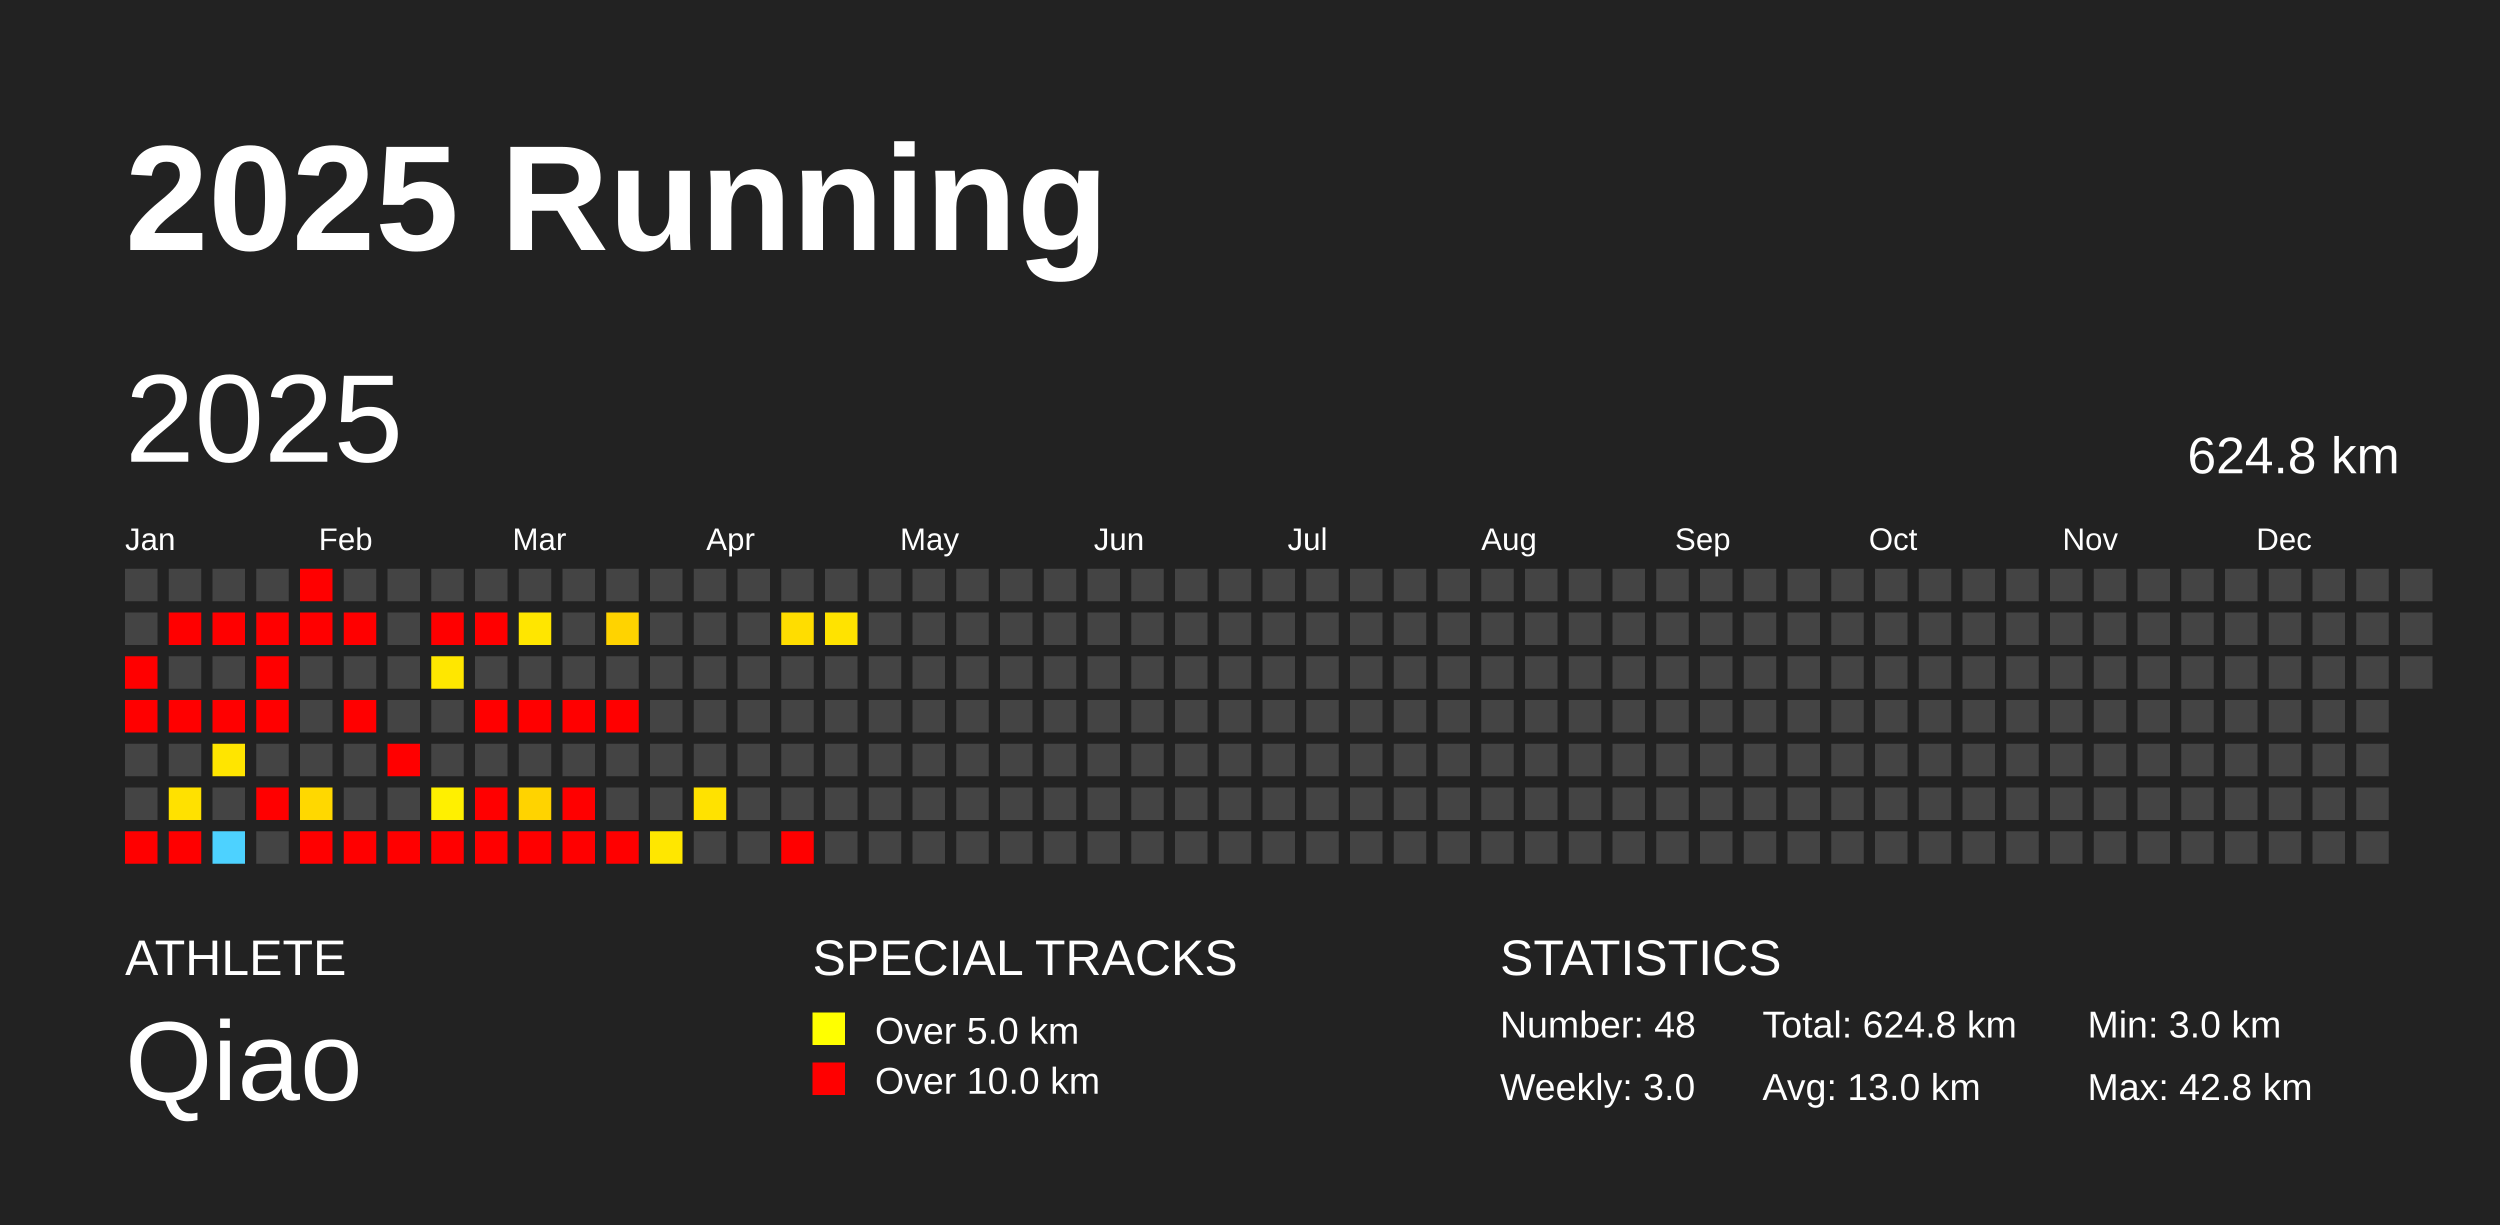
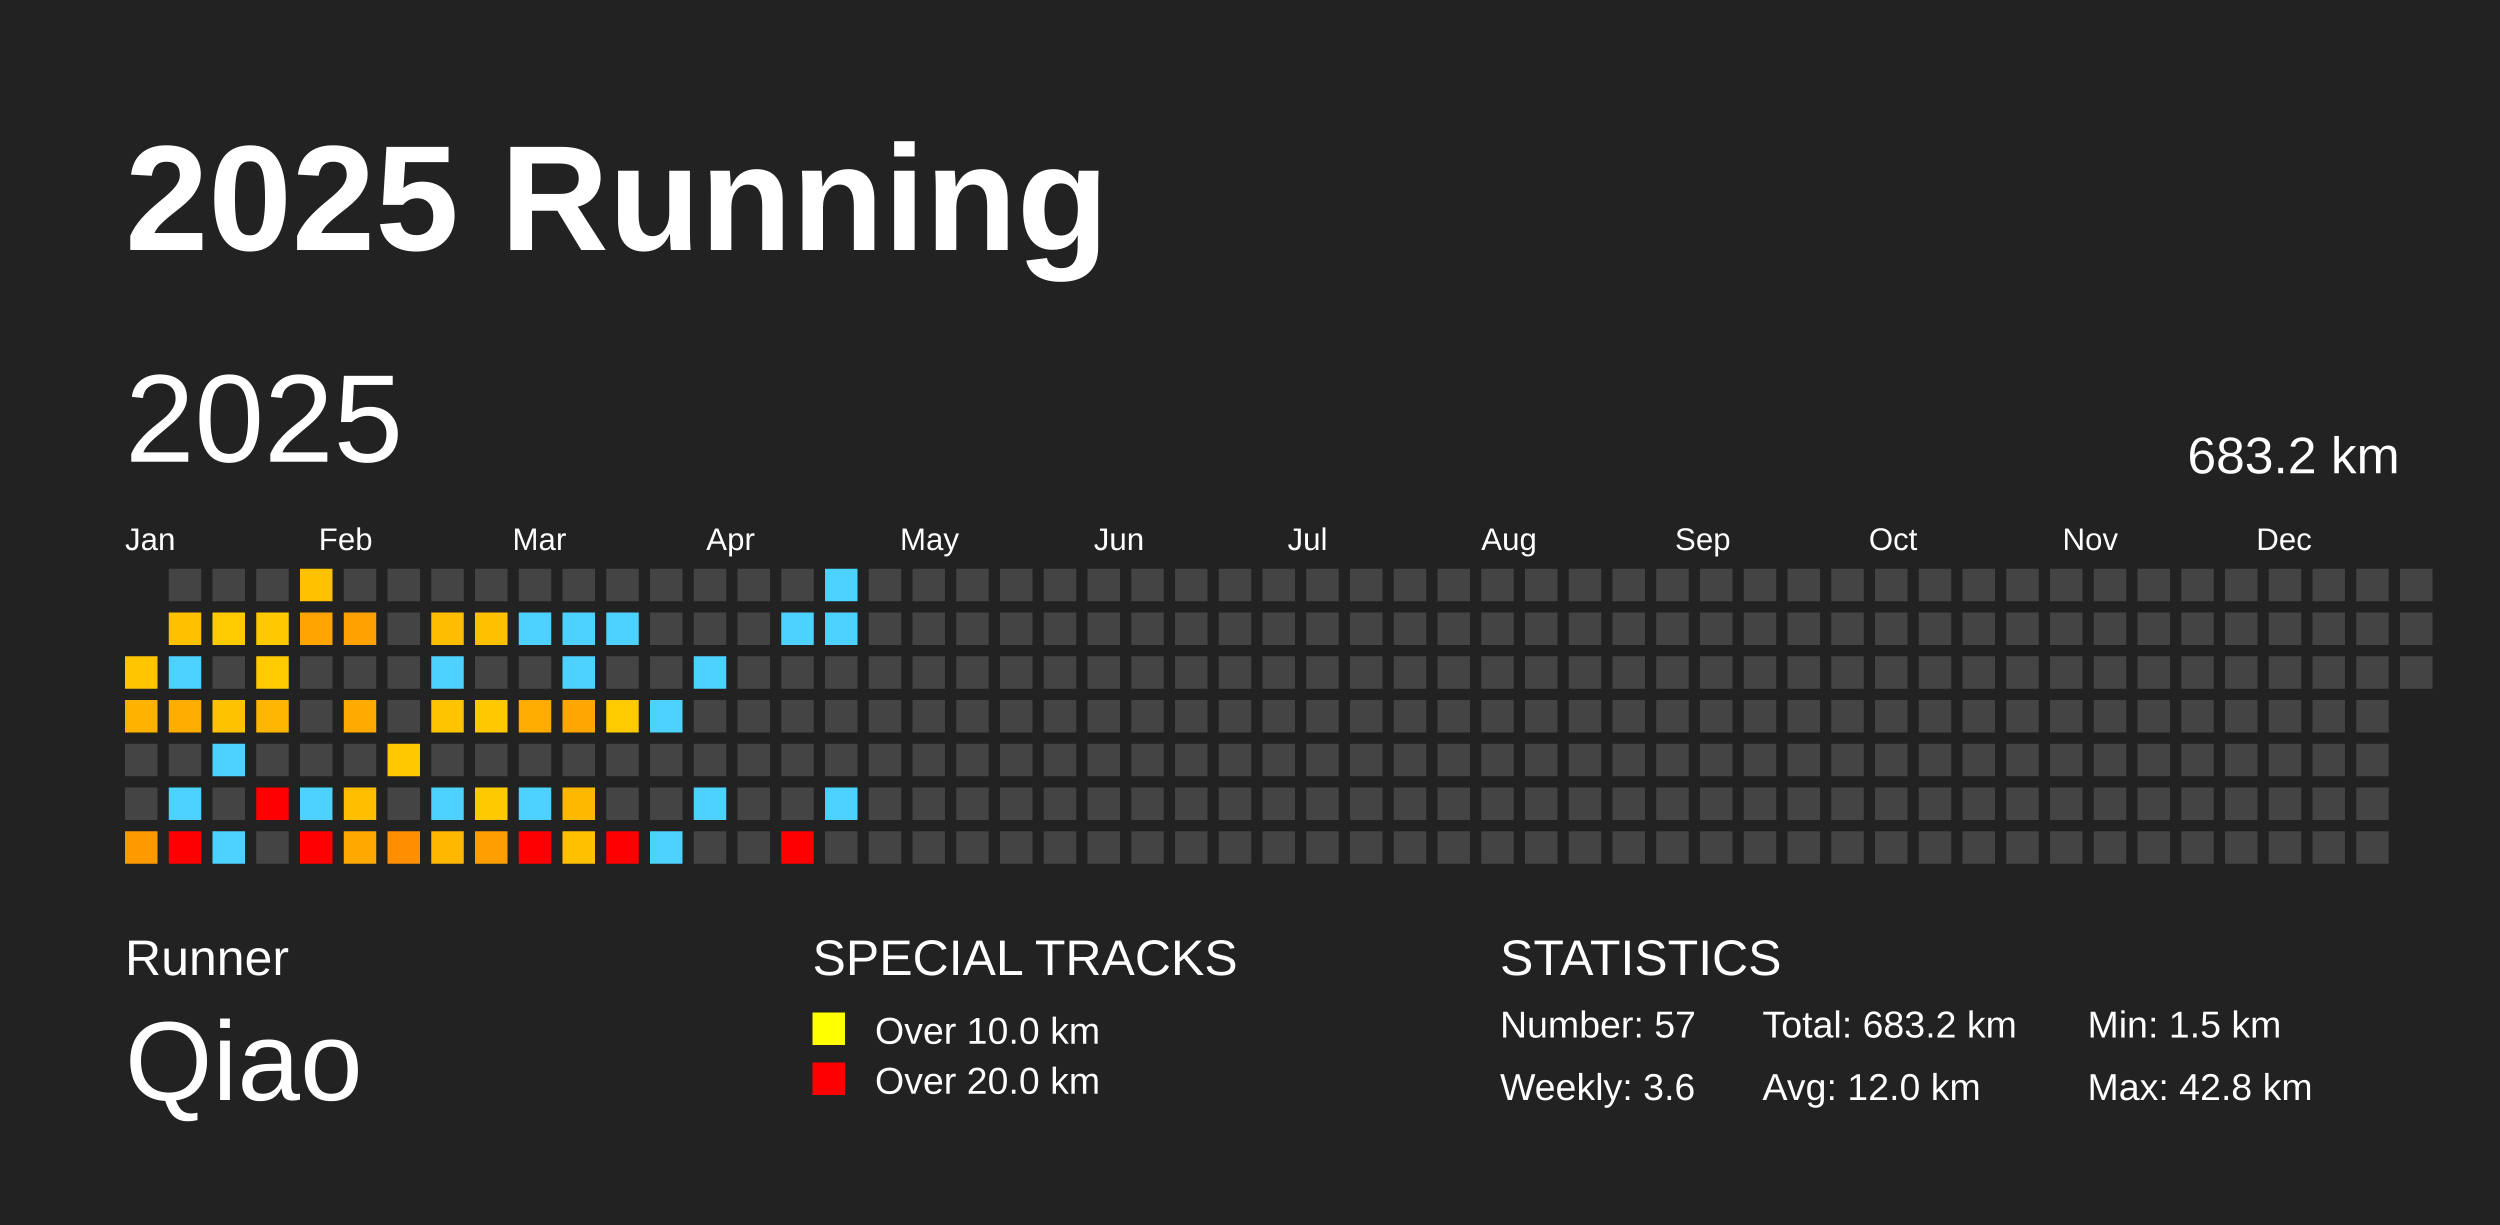
<svg xmlns="http://www.w3.org/2000/svg" baseProfile="full" height="98mm" version="1.1" viewBox="0,0,200,98" width="200mm">
  <defs />
  <rect fill="#222222" height="98" width="200" x="0" y="0" />
  <text fill="#FFFFFF" style="font-size:12px; font-family:Arial; font-weight:bold;" x="10" y="20">2025 Running</text>
-   <text fill="#FFFFFF" style="font-size:4px; font-family:Arial" x="10" y="78">ATHLETE</text>
+   <text fill="#FFFFFF" style="font-size:4px; font-family:Arial" x="10" y="78">Runner</text>
  <text fill="#FFFFFF" style="font-size:9px; font-family:Arial" x="10" y="88">Qiao</text>
  <text fill="#FFFFFF" style="font-size:4px; font-family:Arial" x="65" y="78">SPECIAL TRACKS</text>
  <rect fill="yellow" height="2.6" width="2.6" x="65" y="81" />
-   <text fill="#FFFFFF" style="font-size:3px; font-family:Arial" x="70" y="83.5">Over 5.0 km</text>
+   <text fill="#FFFFFF" style="font-size:3px; font-family:Arial" x="70" y="83.5">Over 10.0 km</text>
  <rect fill="red" height="2.6" width="2.6" x="65" y="85" />
-   <text fill="#FFFFFF" style="font-size:3px; font-family:Arial" x="70" y="87.5">Over 10.0 km</text>
+   <text fill="#FFFFFF" style="font-size:3px; font-family:Arial" x="70" y="87.5">Over 20.0 km</text>
  <text fill="#FFFFFF" style="font-size:4px; font-family:Arial" x="120" y="78">STATISTICS</text>
-   <text fill="#FFFFFF" style="font-size:3px; font-family:Arial" x="120" y="83">Number: 48</text>
-   <text fill="#FFFFFF" style="font-size:3px; font-family:Arial" x="120" y="88">Weekly: 3.0</text>
-   <text fill="#FFFFFF" style="font-size:3px; font-family:Arial" x="141" y="83">Total: 624.8 km</text>
-   <text fill="#FFFFFF" style="font-size:3px; font-family:Arial" x="141" y="88">Avg: 13.0 km</text>
-   <text fill="#FFFFFF" style="font-size:3px; font-family:Arial" x="167" y="83">Min: 3.0 km</text>
+   <text fill="#FFFFFF" style="font-size:3px; font-family:Arial" x="120" y="83">Number: 57</text>
+   <text fill="#FFFFFF" style="font-size:3px; font-family:Arial" x="120" y="88">Weekly: 3.6</text>
+   <text fill="#FFFFFF" style="font-size:3px; font-family:Arial" x="141" y="83">Total: 683.2 km</text>
+   <text fill="#FFFFFF" style="font-size:3px; font-family:Arial" x="141" y="88">Avg: 12.0 km</text>
+   <text fill="#FFFFFF" style="font-size:3px; font-family:Arial" x="167" y="83">Min: 1.5 km</text>
  <text fill="#FFFFFF" style="font-size:3px; font-family:Arial" x="167" y="88">Max: 42.8 km</text>
  <text dominant-baseline="hanging" fill="#FFFFFF" style="font-size:10.0px; font-family:Arial;" x="10" y="30">2025</text>
-   <text dominant-baseline="hanging" fill="#FFFFFF" style="font-size:4.125px; font-family:Arial;" x="175" y="35">624.8 km</text>
+   <text dominant-baseline="hanging" fill="#FFFFFF" style="font-size:4.125px; font-family:Arial;" x="175" y="35">683.2 km</text>
  <text fill="#FFFFFF" style="font-size:2.5px; font-family:Arial" x="10.0" y="44">Jan</text>
  <text fill="#FFFFFF" style="font-size:2.5px; font-family:Arial" x="25.5" y="44">Feb</text>
  <text fill="#FFFFFF" style="font-size:2.5px; font-family:Arial" x="41.0" y="44">Mar</text>
  <text fill="#FFFFFF" style="font-size:2.5px; font-family:Arial" x="56.5" y="44">Apr</text>
  <text fill="#FFFFFF" style="font-size:2.5px; font-family:Arial" x="72.0" y="44">May</text>
  <text fill="#FFFFFF" style="font-size:2.5px; font-family:Arial" x="87.5" y="44">Jun</text>
  <text fill="#FFFFFF" style="font-size:2.5px; font-family:Arial" x="103.0" y="44">Jul</text>
  <text fill="#FFFFFF" style="font-size:2.5px; font-family:Arial" x="118.5" y="44">Aug</text>
  <text fill="#FFFFFF" style="font-size:2.5px; font-family:Arial" x="134.0" y="44">Sep</text>
  <text fill="#FFFFFF" style="font-size:2.5px; font-family:Arial" x="149.5" y="44">Oct</text>
  <text fill="#FFFFFF" style="font-size:2.5px; font-family:Arial" x="165.0" y="44">Nov</text>
  <text fill="#FFFFFF" style="font-size:2.5px; font-family:Arial" x="180.5" y="44">Dec</text>
-   <rect fill="#444444" height="2.6" width="2.6" x="10.0" y="45.5" />
-   <rect fill="#444444" height="2.6" width="2.6" x="10.0" y="49.0" />
-   <rect fill="red" height="2.6" width="2.6" x="10.0" y="52.5" />
-   <rect fill="red" height="2.6" width="2.6" x="10.0" y="56.0" />
+   <rect fill="#ffc600" height="2.6" width="2.6" x="10.0" y="52.5" />
+   <rect fill="#ffb300" height="2.6" width="2.6" x="10.0" y="56.0" />
  <rect fill="#444444" height="2.6" width="2.6" x="10.0" y="59.5" />
  <rect fill="#444444" height="2.6" width="2.6" x="10.0" y="63.0" />
-   <rect fill="red" height="2.6" width="2.6" x="10.0" y="66.5" />
+   <rect fill="#ff9900" height="2.6" width="2.6" x="10.0" y="66.5" />
  <rect fill="#444444" height="2.6" width="2.6" x="13.5" y="45.5" />
-   <rect fill="red" height="2.6" width="2.6" x="13.5" y="49.0" />
-   <rect fill="#444444" height="2.6" width="2.6" x="13.5" y="52.5" />
-   <rect fill="red" height="2.6" width="2.6" x="13.5" y="56.0" />
+   <rect fill="#ffc000" height="2.6" width="2.6" x="13.5" y="49.0" />
+   <rect fill="#4dd2ff" height="2.6" width="2.6" x="13.5" y="52.5" />
+   <rect fill="#ffae00" height="2.6" width="2.6" x="13.5" y="56.0" />
  <rect fill="#444444" height="2.6" width="2.6" x="13.5" y="59.5" />
-   <rect fill="#ffe100" height="2.6" width="2.6" x="13.5" y="63.0" />
+   <rect fill="#4dd2ff" height="2.6" width="2.6" x="13.5" y="63.0" />
  <rect fill="red" height="2.6" width="2.6" x="13.5" y="66.5" />
  <rect fill="#444444" height="2.6" width="2.6" x="17.0" y="45.5" />
-   <rect fill="red" height="2.6" width="2.6" x="17.0" y="49.0" />
+   <rect fill="#ffca00" height="2.6" width="2.6" x="17.0" y="49.0" />
  <rect fill="#444444" height="2.6" width="2.6" x="17.0" y="52.5" />
-   <rect fill="red" height="2.6" width="2.6" x="17.0" y="56.0" />
-   <rect fill="#ffe500" height="2.6" width="2.6" x="17.0" y="59.5" />
+   <rect fill="#ffc200" height="2.6" width="2.6" x="17.0" y="56.0" />
+   <rect fill="#4dd2ff" height="2.6" width="2.6" x="17.0" y="59.5" />
  <rect fill="#444444" height="2.6" width="2.6" x="17.0" y="63.0" />
  <rect fill="#4dd2ff" height="2.6" width="2.6" x="17.0" y="66.5" />
  <rect fill="#444444" height="2.6" width="2.6" x="20.5" y="45.5" />
-   <rect fill="red" height="2.6" width="2.6" x="20.5" y="49.0" />
-   <rect fill="red" height="2.6" width="2.6" x="20.5" y="52.5" />
-   <rect fill="red" height="2.6" width="2.6" x="20.5" y="56.0" />
+   <rect fill="#ffc800" height="2.6" width="2.6" x="20.5" y="49.0" />
+   <rect fill="#ffca00" height="2.6" width="2.6" x="20.5" y="52.5" />
+   <rect fill="#ffb600" height="2.6" width="2.6" x="20.5" y="56.0" />
  <rect fill="#444444" height="2.6" width="2.6" x="20.5" y="59.5" />
  <rect fill="red" height="2.6" width="2.6" x="20.5" y="63.0" />
  <rect fill="#444444" height="2.6" width="2.6" x="20.5" y="66.5" />
-   <rect fill="red" height="2.6" width="2.6" x="24.0" y="45.5" />
-   <rect fill="red" height="2.6" width="2.6" x="24.0" y="49.0" />
+   <rect fill="#ffc100" height="2.6" width="2.6" x="24.0" y="45.5" />
+   <rect fill="#ffa400" height="2.6" width="2.6" x="24.0" y="49.0" />
  <rect fill="#444444" height="2.6" width="2.6" x="24.0" y="52.5" />
  <rect fill="#444444" height="2.6" width="2.6" x="24.0" y="56.0" />
  <rect fill="#444444" height="2.6" width="2.6" x="24.0" y="59.5" />
-   <rect fill="#ffd800" height="2.6" width="2.6" x="24.0" y="63.0" />
+   <rect fill="#4dd2ff" height="2.6" width="2.6" x="24.0" y="63.0" />
  <rect fill="red" height="2.6" width="2.6" x="24.0" y="66.5" />
  <rect fill="#444444" height="2.6" width="2.6" x="27.5" y="45.5" />
-   <rect fill="red" height="2.6" width="2.6" x="27.5" y="49.0" />
+   <rect fill="#ffa100" height="2.6" width="2.6" x="27.5" y="49.0" />
  <rect fill="#444444" height="2.6" width="2.6" x="27.5" y="52.5" />
-   <rect fill="red" height="2.6" width="2.6" x="27.5" y="56.0" />
+   <rect fill="#ffaa00" height="2.6" width="2.6" x="27.5" y="56.0" />
  <rect fill="#444444" height="2.6" width="2.6" x="27.5" y="59.5" />
-   <rect fill="#444444" height="2.6" width="2.6" x="27.5" y="63.0" />
-   <rect fill="red" height="2.6" width="2.6" x="27.5" y="66.5" />
+   <rect fill="#ffbe00" height="2.6" width="2.6" x="27.5" y="63.0" />
+   <rect fill="#ffa800" height="2.6" width="2.6" x="27.5" y="66.5" />
  <rect fill="#444444" height="2.6" width="2.6" x="31.0" y="45.5" />
  <rect fill="#444444" height="2.6" width="2.6" x="31.0" y="49.0" />
  <rect fill="#444444" height="2.6" width="2.6" x="31.0" y="52.5" />
  <rect fill="#444444" height="2.6" width="2.6" x="31.0" y="56.0" />
-   <rect fill="red" height="2.6" width="2.6" x="31.0" y="59.5" />
+   <rect fill="#ffc800" height="2.6" width="2.6" x="31.0" y="59.5" />
  <rect fill="#444444" height="2.6" width="2.6" x="31.0" y="63.0" />
-   <rect fill="red" height="2.6" width="2.6" x="31.0" y="66.5" />
+   <rect fill="#ff8e00" height="2.6" width="2.6" x="31.0" y="66.5" />
  <rect fill="#444444" height="2.6" width="2.6" x="34.5" y="45.5" />
-   <rect fill="red" height="2.6" width="2.6" x="34.5" y="49.0" />
-   <rect fill="#ffe700" height="2.6" width="2.6" x="34.5" y="52.5" />
-   <rect fill="#444444" height="2.6" width="2.6" x="34.5" y="56.0" />
+   <rect fill="#ffbd00" height="2.6" width="2.6" x="34.5" y="49.0" />
+   <rect fill="#4dd2ff" height="2.6" width="2.6" x="34.5" y="52.5" />
+   <rect fill="#ffc400" height="2.6" width="2.6" x="34.5" y="56.0" />
  <rect fill="#444444" height="2.6" width="2.6" x="34.5" y="59.5" />
-   <rect fill="#fff000" height="2.6" width="2.6" x="34.5" y="63.0" />
-   <rect fill="red" height="2.6" width="2.6" x="34.5" y="66.5" />
+   <rect fill="#4dd2ff" height="2.6" width="2.6" x="34.5" y="63.0" />
+   <rect fill="#ffb700" height="2.6" width="2.6" x="34.5" y="66.5" />
  <rect fill="#444444" height="2.6" width="2.6" x="38.0" y="45.5" />
-   <rect fill="red" height="2.6" width="2.6" x="38.0" y="49.0" />
+   <rect fill="#ffc000" height="2.6" width="2.6" x="38.0" y="49.0" />
  <rect fill="#444444" height="2.6" width="2.6" x="38.0" y="52.5" />
-   <rect fill="red" height="2.6" width="2.6" x="38.0" y="56.0" />
+   <rect fill="#ffc800" height="2.6" width="2.6" x="38.0" y="56.0" />
  <rect fill="#444444" height="2.6" width="2.6" x="38.0" y="59.5" />
-   <rect fill="red" height="2.6" width="2.6" x="38.0" y="63.0" />
-   <rect fill="red" height="2.6" width="2.6" x="38.0" y="66.5" />
+   <rect fill="#ffc900" height="2.6" width="2.6" x="38.0" y="63.0" />
+   <rect fill="#ff9e00" height="2.6" width="2.6" x="38.0" y="66.5" />
  <rect fill="#444444" height="2.6" width="2.6" x="41.5" y="45.5" />
-   <rect fill="#ffe600" height="2.6" width="2.6" x="41.5" y="49.0" />
+   <rect fill="#4dd2ff" height="2.6" width="2.6" x="41.5" y="49.0" />
  <rect fill="#444444" height="2.6" width="2.6" x="41.5" y="52.5" />
-   <rect fill="red" height="2.6" width="2.6" x="41.5" y="56.0" />
+   <rect fill="#ffac00" height="2.6" width="2.6" x="41.5" y="56.0" />
  <rect fill="#444444" height="2.6" width="2.6" x="41.5" y="59.5" />
-   <rect fill="#ffd300" height="2.6" width="2.6" x="41.5" y="63.0" />
+   <rect fill="#4dd2ff" height="2.6" width="2.6" x="41.5" y="63.0" />
  <rect fill="red" height="2.6" width="2.6" x="41.5" y="66.5" />
  <rect fill="#444444" height="2.6" width="2.6" x="45.0" y="45.5" />
-   <rect fill="#444444" height="2.6" width="2.6" x="45.0" y="49.0" />
-   <rect fill="#444444" height="2.6" width="2.6" x="45.0" y="52.5" />
-   <rect fill="red" height="2.6" width="2.6" x="45.0" y="56.0" />
+   <rect fill="#4dd2ff" height="2.6" width="2.6" x="45.0" y="49.0" />
+   <rect fill="#4dd2ff" height="2.6" width="2.6" x="45.0" y="52.5" />
+   <rect fill="#ffa600" height="2.6" width="2.6" x="45.0" y="56.0" />
  <rect fill="#444444" height="2.6" width="2.6" x="45.0" y="59.5" />
-   <rect fill="red" height="2.6" width="2.6" x="45.0" y="63.0" />
-   <rect fill="red" height="2.6" width="2.6" x="45.0" y="66.5" />
+   <rect fill="#ffb800" height="2.6" width="2.6" x="45.0" y="63.0" />
+   <rect fill="#ffc000" height="2.6" width="2.6" x="45.0" y="66.5" />
  <rect fill="#444444" height="2.6" width="2.6" x="48.5" y="45.5" />
-   <rect fill="#ffd300" height="2.6" width="2.6" x="48.5" y="49.0" />
+   <rect fill="#4dd2ff" height="2.6" width="2.6" x="48.5" y="49.0" />
  <rect fill="#444444" height="2.6" width="2.6" x="48.5" y="52.5" />
-   <rect fill="red" height="2.6" width="2.6" x="48.5" y="56.0" />
+   <rect fill="#ffca00" height="2.6" width="2.6" x="48.5" y="56.0" />
  <rect fill="#444444" height="2.6" width="2.6" x="48.5" y="59.5" />
  <rect fill="#444444" height="2.6" width="2.6" x="48.5" y="63.0" />
  <rect fill="red" height="2.6" width="2.6" x="48.5" y="66.5" />
  <rect fill="#444444" height="2.6" width="2.6" x="52.0" y="45.5" />
  <rect fill="#444444" height="2.6" width="2.6" x="52.0" y="49.0" />
  <rect fill="#444444" height="2.6" width="2.6" x="52.0" y="52.5" />
-   <rect fill="#444444" height="2.6" width="2.6" x="52.0" y="56.0" />
+   <rect fill="#4dd2ff" height="2.6" width="2.6" x="52.0" y="56.0" />
  <rect fill="#444444" height="2.6" width="2.6" x="52.0" y="59.5" />
  <rect fill="#444444" height="2.6" width="2.6" x="52.0" y="63.0" />
-   <rect fill="#ffe700" height="2.6" width="2.6" x="52.0" y="66.5" />
+   <rect fill="#4dd2ff" height="2.6" width="2.6" x="52.0" y="66.5" />
  <rect fill="#444444" height="2.6" width="2.6" x="55.5" y="45.5" />
  <rect fill="#444444" height="2.6" width="2.6" x="55.5" y="49.0" />
-   <rect fill="#444444" height="2.6" width="2.6" x="55.5" y="52.5" />
+   <rect fill="#4dd2ff" height="2.6" width="2.6" x="55.5" y="52.5" />
  <rect fill="#444444" height="2.6" width="2.6" x="55.5" y="56.0" />
  <rect fill="#444444" height="2.6" width="2.6" x="55.5" y="59.5" />
-   <rect fill="#ffe200" height="2.6" width="2.6" x="55.5" y="63.0" />
+   <rect fill="#4dd2ff" height="2.6" width="2.6" x="55.5" y="63.0" />
  <rect fill="#444444" height="2.6" width="2.6" x="55.5" y="66.5" />
  <rect fill="#444444" height="2.6" width="2.6" x="59.0" y="45.5" />
  <rect fill="#444444" height="2.6" width="2.6" x="59.0" y="49.0" />
  <rect fill="#444444" height="2.6" width="2.6" x="59.0" y="52.5" />
  <rect fill="#444444" height="2.6" width="2.6" x="59.0" y="56.0" />
  <rect fill="#444444" height="2.6" width="2.6" x="59.0" y="59.5" />
  <rect fill="#444444" height="2.6" width="2.6" x="59.0" y="63.0" />
  <rect fill="#444444" height="2.6" width="2.6" x="59.0" y="66.5" />
  <rect fill="#444444" height="2.6" width="2.6" x="62.5" y="45.5" />
-   <rect fill="#ffdd00" height="2.6" width="2.6" x="62.5" y="49.0" />
+   <rect fill="#4dd2ff" height="2.6" width="2.6" x="62.5" y="49.0" />
  <rect fill="#444444" height="2.6" width="2.6" x="62.5" y="52.5" />
  <rect fill="#444444" height="2.6" width="2.6" x="62.5" y="56.0" />
  <rect fill="#444444" height="2.6" width="2.6" x="62.5" y="59.5" />
  <rect fill="#444444" height="2.6" width="2.6" x="62.5" y="63.0" />
  <rect fill="red" height="2.6" width="2.6" x="62.5" y="66.5" />
-   <rect fill="#444444" height="2.6" width="2.6" x="66.0" y="45.5" />
-   <rect fill="#ffe300" height="2.6" width="2.6" x="66.0" y="49.0" />
+   <rect fill="#4dd2ff" height="2.6" width="2.6" x="66.0" y="45.5" />
+   <rect fill="#4dd2ff" height="2.6" width="2.6" x="66.0" y="49.0" />
  <rect fill="#444444" height="2.6" width="2.6" x="66.0" y="52.5" />
  <rect fill="#444444" height="2.6" width="2.6" x="66.0" y="56.0" />
  <rect fill="#444444" height="2.6" width="2.6" x="66.0" y="59.5" />
-   <rect fill="#444444" height="2.6" width="2.6" x="66.0" y="63.0" />
+   <rect fill="#4dd2ff" height="2.6" width="2.6" x="66.0" y="63.0" />
  <rect fill="#444444" height="2.6" width="2.6" x="66.0" y="66.5" />
  <rect fill="#444444" height="2.6" width="2.6" x="69.5" y="45.5" />
  <rect fill="#444444" height="2.6" width="2.6" x="69.5" y="49.0" />
  <rect fill="#444444" height="2.6" width="2.6" x="69.5" y="52.5" />
  <rect fill="#444444" height="2.6" width="2.6" x="69.5" y="56.0" />
  <rect fill="#444444" height="2.6" width="2.6" x="69.5" y="59.5" />
  <rect fill="#444444" height="2.6" width="2.6" x="69.5" y="63.0" />
  <rect fill="#444444" height="2.6" width="2.6" x="69.5" y="66.5" />
  <rect fill="#444444" height="2.6" width="2.6" x="73.0" y="45.5" />
  <rect fill="#444444" height="2.6" width="2.6" x="73.0" y="49.0" />
  <rect fill="#444444" height="2.6" width="2.6" x="73.0" y="52.5" />
  <rect fill="#444444" height="2.6" width="2.6" x="73.0" y="56.0" />
  <rect fill="#444444" height="2.6" width="2.6" x="73.0" y="59.5" />
  <rect fill="#444444" height="2.6" width="2.6" x="73.0" y="63.0" />
  <rect fill="#444444" height="2.6" width="2.6" x="73.0" y="66.5" />
  <rect fill="#444444" height="2.6" width="2.6" x="76.5" y="45.5" />
  <rect fill="#444444" height="2.6" width="2.6" x="76.5" y="49.0" />
  <rect fill="#444444" height="2.6" width="2.6" x="76.5" y="52.5" />
  <rect fill="#444444" height="2.6" width="2.6" x="76.5" y="56.0" />
  <rect fill="#444444" height="2.6" width="2.6" x="76.5" y="59.5" />
  <rect fill="#444444" height="2.6" width="2.6" x="76.5" y="63.0" />
  <rect fill="#444444" height="2.6" width="2.6" x="76.5" y="66.5" />
  <rect fill="#444444" height="2.6" width="2.6" x="80.0" y="45.5" />
  <rect fill="#444444" height="2.6" width="2.6" x="80.0" y="49.0" />
  <rect fill="#444444" height="2.6" width="2.6" x="80.0" y="52.5" />
  <rect fill="#444444" height="2.6" width="2.6" x="80.0" y="56.0" />
  <rect fill="#444444" height="2.6" width="2.6" x="80.0" y="59.5" />
  <rect fill="#444444" height="2.6" width="2.6" x="80.0" y="63.0" />
  <rect fill="#444444" height="2.6" width="2.6" x="80.0" y="66.5" />
  <rect fill="#444444" height="2.6" width="2.6" x="83.5" y="45.5" />
  <rect fill="#444444" height="2.6" width="2.6" x="83.5" y="49.0" />
  <rect fill="#444444" height="2.6" width="2.6" x="83.5" y="52.5" />
  <rect fill="#444444" height="2.6" width="2.6" x="83.5" y="56.0" />
  <rect fill="#444444" height="2.6" width="2.6" x="83.5" y="59.5" />
  <rect fill="#444444" height="2.6" width="2.6" x="83.5" y="63.0" />
  <rect fill="#444444" height="2.6" width="2.6" x="83.5" y="66.5" />
  <rect fill="#444444" height="2.6" width="2.6" x="87.0" y="45.5" />
  <rect fill="#444444" height="2.6" width="2.6" x="87.0" y="49.0" />
  <rect fill="#444444" height="2.6" width="2.6" x="87.0" y="52.5" />
  <rect fill="#444444" height="2.6" width="2.6" x="87.0" y="56.0" />
  <rect fill="#444444" height="2.6" width="2.6" x="87.0" y="59.5" />
  <rect fill="#444444" height="2.6" width="2.6" x="87.0" y="63.0" />
  <rect fill="#444444" height="2.6" width="2.6" x="87.0" y="66.5" />
  <rect fill="#444444" height="2.6" width="2.6" x="90.5" y="45.5" />
  <rect fill="#444444" height="2.6" width="2.6" x="90.5" y="49.0" />
  <rect fill="#444444" height="2.6" width="2.6" x="90.5" y="52.5" />
  <rect fill="#444444" height="2.6" width="2.6" x="90.5" y="56.0" />
  <rect fill="#444444" height="2.6" width="2.6" x="90.5" y="59.5" />
  <rect fill="#444444" height="2.6" width="2.6" x="90.5" y="63.0" />
  <rect fill="#444444" height="2.6" width="2.6" x="90.5" y="66.5" />
  <rect fill="#444444" height="2.6" width="2.6" x="94.0" y="45.5" />
  <rect fill="#444444" height="2.6" width="2.6" x="94.0" y="49.0" />
  <rect fill="#444444" height="2.6" width="2.6" x="94.0" y="52.5" />
  <rect fill="#444444" height="2.6" width="2.6" x="94.0" y="56.0" />
  <rect fill="#444444" height="2.6" width="2.6" x="94.0" y="59.5" />
  <rect fill="#444444" height="2.6" width="2.6" x="94.0" y="63.0" />
  <rect fill="#444444" height="2.6" width="2.6" x="94.0" y="66.5" />
  <rect fill="#444444" height="2.6" width="2.6" x="97.5" y="45.5" />
  <rect fill="#444444" height="2.6" width="2.6" x="97.5" y="49.0" />
  <rect fill="#444444" height="2.6" width="2.6" x="97.5" y="52.5" />
  <rect fill="#444444" height="2.6" width="2.6" x="97.5" y="56.0" />
  <rect fill="#444444" height="2.6" width="2.6" x="97.5" y="59.5" />
  <rect fill="#444444" height="2.6" width="2.6" x="97.5" y="63.0" />
  <rect fill="#444444" height="2.6" width="2.6" x="97.5" y="66.5" />
  <rect fill="#444444" height="2.6" width="2.6" x="101.0" y="45.5" />
  <rect fill="#444444" height="2.6" width="2.6" x="101.0" y="49.0" />
  <rect fill="#444444" height="2.6" width="2.6" x="101.0" y="52.5" />
  <rect fill="#444444" height="2.6" width="2.6" x="101.0" y="56.0" />
  <rect fill="#444444" height="2.6" width="2.6" x="101.0" y="59.5" />
  <rect fill="#444444" height="2.6" width="2.6" x="101.0" y="63.0" />
  <rect fill="#444444" height="2.6" width="2.6" x="101.0" y="66.5" />
  <rect fill="#444444" height="2.6" width="2.6" x="104.5" y="45.5" />
  <rect fill="#444444" height="2.6" width="2.6" x="104.5" y="49.0" />
  <rect fill="#444444" height="2.6" width="2.6" x="104.5" y="52.5" />
  <rect fill="#444444" height="2.6" width="2.6" x="104.5" y="56.0" />
  <rect fill="#444444" height="2.6" width="2.6" x="104.5" y="59.5" />
  <rect fill="#444444" height="2.6" width="2.6" x="104.5" y="63.0" />
  <rect fill="#444444" height="2.6" width="2.6" x="104.5" y="66.5" />
  <rect fill="#444444" height="2.6" width="2.6" x="108.0" y="45.5" />
  <rect fill="#444444" height="2.6" width="2.6" x="108.0" y="49.0" />
  <rect fill="#444444" height="2.6" width="2.6" x="108.0" y="52.5" />
  <rect fill="#444444" height="2.6" width="2.6" x="108.0" y="56.0" />
  <rect fill="#444444" height="2.6" width="2.6" x="108.0" y="59.5" />
  <rect fill="#444444" height="2.6" width="2.6" x="108.0" y="63.0" />
  <rect fill="#444444" height="2.6" width="2.6" x="108.0" y="66.5" />
  <rect fill="#444444" height="2.6" width="2.6" x="111.5" y="45.5" />
  <rect fill="#444444" height="2.6" width="2.6" x="111.5" y="49.0" />
  <rect fill="#444444" height="2.6" width="2.6" x="111.5" y="52.5" />
  <rect fill="#444444" height="2.6" width="2.6" x="111.5" y="56.0" />
  <rect fill="#444444" height="2.6" width="2.6" x="111.5" y="59.5" />
  <rect fill="#444444" height="2.6" width="2.6" x="111.5" y="63.0" />
  <rect fill="#444444" height="2.6" width="2.6" x="111.5" y="66.5" />
  <rect fill="#444444" height="2.6" width="2.6" x="115.0" y="45.5" />
  <rect fill="#444444" height="2.6" width="2.6" x="115.0" y="49.0" />
  <rect fill="#444444" height="2.6" width="2.6" x="115.0" y="52.5" />
  <rect fill="#444444" height="2.6" width="2.6" x="115.0" y="56.0" />
  <rect fill="#444444" height="2.6" width="2.6" x="115.0" y="59.5" />
  <rect fill="#444444" height="2.6" width="2.6" x="115.0" y="63.0" />
  <rect fill="#444444" height="2.6" width="2.6" x="115.0" y="66.5" />
  <rect fill="#444444" height="2.6" width="2.6" x="118.5" y="45.5" />
  <rect fill="#444444" height="2.6" width="2.6" x="118.5" y="49.0" />
  <rect fill="#444444" height="2.6" width="2.6" x="118.5" y="52.5" />
  <rect fill="#444444" height="2.6" width="2.6" x="118.5" y="56.0" />
  <rect fill="#444444" height="2.6" width="2.6" x="118.5" y="59.5" />
  <rect fill="#444444" height="2.6" width="2.6" x="118.5" y="63.0" />
  <rect fill="#444444" height="2.6" width="2.6" x="118.5" y="66.5" />
  <rect fill="#444444" height="2.6" width="2.6" x="122.0" y="45.5" />
  <rect fill="#444444" height="2.6" width="2.6" x="122.0" y="49.0" />
  <rect fill="#444444" height="2.6" width="2.6" x="122.0" y="52.5" />
  <rect fill="#444444" height="2.6" width="2.6" x="122.0" y="56.0" />
  <rect fill="#444444" height="2.6" width="2.6" x="122.0" y="59.5" />
  <rect fill="#444444" height="2.6" width="2.6" x="122.0" y="63.0" />
  <rect fill="#444444" height="2.6" width="2.6" x="122.0" y="66.5" />
  <rect fill="#444444" height="2.6" width="2.6" x="125.5" y="45.5" />
  <rect fill="#444444" height="2.6" width="2.6" x="125.5" y="49.0" />
  <rect fill="#444444" height="2.6" width="2.6" x="125.5" y="52.5" />
  <rect fill="#444444" height="2.6" width="2.6" x="125.5" y="56.0" />
  <rect fill="#444444" height="2.6" width="2.6" x="125.5" y="59.5" />
  <rect fill="#444444" height="2.6" width="2.6" x="125.5" y="63.0" />
  <rect fill="#444444" height="2.6" width="2.6" x="125.5" y="66.5" />
  <rect fill="#444444" height="2.6" width="2.6" x="129.0" y="45.5" />
  <rect fill="#444444" height="2.6" width="2.6" x="129.0" y="49.0" />
  <rect fill="#444444" height="2.6" width="2.6" x="129.0" y="52.5" />
  <rect fill="#444444" height="2.6" width="2.6" x="129.0" y="56.0" />
  <rect fill="#444444" height="2.6" width="2.6" x="129.0" y="59.5" />
  <rect fill="#444444" height="2.6" width="2.6" x="129.0" y="63.0" />
  <rect fill="#444444" height="2.6" width="2.6" x="129.0" y="66.5" />
  <rect fill="#444444" height="2.6" width="2.6" x="132.5" y="45.5" />
  <rect fill="#444444" height="2.6" width="2.6" x="132.5" y="49.0" />
  <rect fill="#444444" height="2.6" width="2.6" x="132.5" y="52.5" />
  <rect fill="#444444" height="2.6" width="2.6" x="132.5" y="56.0" />
  <rect fill="#444444" height="2.6" width="2.6" x="132.5" y="59.5" />
  <rect fill="#444444" height="2.6" width="2.6" x="132.5" y="63.0" />
  <rect fill="#444444" height="2.6" width="2.6" x="132.5" y="66.5" />
  <rect fill="#444444" height="2.6" width="2.6" x="136.0" y="45.5" />
  <rect fill="#444444" height="2.6" width="2.6" x="136.0" y="49.0" />
  <rect fill="#444444" height="2.6" width="2.6" x="136.0" y="52.5" />
  <rect fill="#444444" height="2.6" width="2.6" x="136.0" y="56.0" />
  <rect fill="#444444" height="2.6" width="2.6" x="136.0" y="59.5" />
  <rect fill="#444444" height="2.6" width="2.6" x="136.0" y="63.0" />
  <rect fill="#444444" height="2.6" width="2.6" x="136.0" y="66.5" />
  <rect fill="#444444" height="2.6" width="2.6" x="139.5" y="45.5" />
  <rect fill="#444444" height="2.6" width="2.6" x="139.5" y="49.0" />
  <rect fill="#444444" height="2.6" width="2.6" x="139.5" y="52.5" />
  <rect fill="#444444" height="2.6" width="2.6" x="139.5" y="56.0" />
  <rect fill="#444444" height="2.6" width="2.6" x="139.5" y="59.5" />
  <rect fill="#444444" height="2.6" width="2.6" x="139.5" y="63.0" />
  <rect fill="#444444" height="2.6" width="2.6" x="139.5" y="66.5" />
  <rect fill="#444444" height="2.6" width="2.6" x="143.0" y="45.5" />
  <rect fill="#444444" height="2.6" width="2.6" x="143.0" y="49.0" />
  <rect fill="#444444" height="2.6" width="2.6" x="143.0" y="52.5" />
  <rect fill="#444444" height="2.6" width="2.6" x="143.0" y="56.0" />
  <rect fill="#444444" height="2.6" width="2.6" x="143.0" y="59.5" />
  <rect fill="#444444" height="2.6" width="2.6" x="143.0" y="63.0" />
  <rect fill="#444444" height="2.6" width="2.6" x="143.0" y="66.5" />
  <rect fill="#444444" height="2.6" width="2.6" x="146.5" y="45.5" />
  <rect fill="#444444" height="2.6" width="2.6" x="146.5" y="49.0" />
  <rect fill="#444444" height="2.6" width="2.6" x="146.5" y="52.5" />
  <rect fill="#444444" height="2.6" width="2.6" x="146.5" y="56.0" />
  <rect fill="#444444" height="2.6" width="2.6" x="146.5" y="59.5" />
  <rect fill="#444444" height="2.6" width="2.6" x="146.5" y="63.0" />
  <rect fill="#444444" height="2.6" width="2.6" x="146.5" y="66.5" />
  <rect fill="#444444" height="2.6" width="2.6" x="150.0" y="45.5" />
  <rect fill="#444444" height="2.6" width="2.6" x="150.0" y="49.0" />
  <rect fill="#444444" height="2.6" width="2.6" x="150.0" y="52.5" />
  <rect fill="#444444" height="2.6" width="2.6" x="150.0" y="56.0" />
  <rect fill="#444444" height="2.6" width="2.6" x="150.0" y="59.5" />
  <rect fill="#444444" height="2.6" width="2.6" x="150.0" y="63.0" />
  <rect fill="#444444" height="2.6" width="2.6" x="150.0" y="66.5" />
  <rect fill="#444444" height="2.6" width="2.6" x="153.5" y="45.5" />
  <rect fill="#444444" height="2.6" width="2.6" x="153.5" y="49.0" />
  <rect fill="#444444" height="2.6" width="2.6" x="153.5" y="52.5" />
  <rect fill="#444444" height="2.6" width="2.6" x="153.5" y="56.0" />
  <rect fill="#444444" height="2.6" width="2.6" x="153.5" y="59.5" />
  <rect fill="#444444" height="2.6" width="2.6" x="153.5" y="63.0" />
  <rect fill="#444444" height="2.6" width="2.6" x="153.5" y="66.5" />
  <rect fill="#444444" height="2.6" width="2.6" x="157.0" y="45.5" />
  <rect fill="#444444" height="2.6" width="2.6" x="157.0" y="49.0" />
  <rect fill="#444444" height="2.6" width="2.6" x="157.0" y="52.5" />
  <rect fill="#444444" height="2.6" width="2.6" x="157.0" y="56.0" />
  <rect fill="#444444" height="2.6" width="2.6" x="157.0" y="59.5" />
  <rect fill="#444444" height="2.6" width="2.6" x="157.0" y="63.0" />
  <rect fill="#444444" height="2.6" width="2.6" x="157.0" y="66.5" />
  <rect fill="#444444" height="2.6" width="2.6" x="160.5" y="45.5" />
  <rect fill="#444444" height="2.6" width="2.6" x="160.5" y="49.0" />
  <rect fill="#444444" height="2.6" width="2.6" x="160.5" y="52.5" />
  <rect fill="#444444" height="2.6" width="2.6" x="160.5" y="56.0" />
  <rect fill="#444444" height="2.6" width="2.6" x="160.5" y="59.5" />
  <rect fill="#444444" height="2.6" width="2.6" x="160.5" y="63.0" />
  <rect fill="#444444" height="2.6" width="2.6" x="160.5" y="66.5" />
  <rect fill="#444444" height="2.6" width="2.6" x="164.0" y="45.5" />
  <rect fill="#444444" height="2.6" width="2.6" x="164.0" y="49.0" />
  <rect fill="#444444" height="2.6" width="2.6" x="164.0" y="52.5" />
  <rect fill="#444444" height="2.6" width="2.6" x="164.0" y="56.0" />
  <rect fill="#444444" height="2.6" width="2.6" x="164.0" y="59.5" />
  <rect fill="#444444" height="2.6" width="2.6" x="164.0" y="63.0" />
  <rect fill="#444444" height="2.6" width="2.6" x="164.0" y="66.5" />
  <rect fill="#444444" height="2.6" width="2.6" x="167.5" y="45.5" />
  <rect fill="#444444" height="2.6" width="2.6" x="167.5" y="49.0" />
  <rect fill="#444444" height="2.6" width="2.6" x="167.5" y="52.5" />
  <rect fill="#444444" height="2.6" width="2.6" x="167.5" y="56.0" />
  <rect fill="#444444" height="2.6" width="2.6" x="167.5" y="59.5" />
  <rect fill="#444444" height="2.6" width="2.6" x="167.5" y="63.0" />
  <rect fill="#444444" height="2.6" width="2.6" x="167.5" y="66.5" />
  <rect fill="#444444" height="2.6" width="2.6" x="171.0" y="45.5" />
  <rect fill="#444444" height="2.6" width="2.6" x="171.0" y="49.0" />
  <rect fill="#444444" height="2.6" width="2.6" x="171.0" y="52.5" />
  <rect fill="#444444" height="2.6" width="2.6" x="171.0" y="56.0" />
  <rect fill="#444444" height="2.6" width="2.6" x="171.0" y="59.5" />
  <rect fill="#444444" height="2.6" width="2.6" x="171.0" y="63.0" />
  <rect fill="#444444" height="2.6" width="2.6" x="171.0" y="66.5" />
  <rect fill="#444444" height="2.6" width="2.6" x="174.5" y="45.5" />
  <rect fill="#444444" height="2.6" width="2.6" x="174.5" y="49.0" />
  <rect fill="#444444" height="2.6" width="2.6" x="174.5" y="52.5" />
  <rect fill="#444444" height="2.6" width="2.6" x="174.5" y="56.0" />
  <rect fill="#444444" height="2.6" width="2.6" x="174.5" y="59.5" />
  <rect fill="#444444" height="2.6" width="2.6" x="174.5" y="63.0" />
  <rect fill="#444444" height="2.6" width="2.6" x="174.5" y="66.5" />
  <rect fill="#444444" height="2.6" width="2.6" x="178.0" y="45.5" />
  <rect fill="#444444" height="2.6" width="2.6" x="178.0" y="49.0" />
  <rect fill="#444444" height="2.6" width="2.6" x="178.0" y="52.5" />
  <rect fill="#444444" height="2.6" width="2.6" x="178.0" y="56.0" />
  <rect fill="#444444" height="2.6" width="2.6" x="178.0" y="59.5" />
  <rect fill="#444444" height="2.6" width="2.6" x="178.0" y="63.0" />
  <rect fill="#444444" height="2.6" width="2.6" x="178.0" y="66.5" />
  <rect fill="#444444" height="2.6" width="2.6" x="181.5" y="45.5" />
  <rect fill="#444444" height="2.6" width="2.6" x="181.5" y="49.0" />
  <rect fill="#444444" height="2.6" width="2.6" x="181.5" y="52.5" />
  <rect fill="#444444" height="2.6" width="2.6" x="181.5" y="56.0" />
  <rect fill="#444444" height="2.6" width="2.6" x="181.5" y="59.5" />
  <rect fill="#444444" height="2.6" width="2.6" x="181.5" y="63.0" />
  <rect fill="#444444" height="2.6" width="2.6" x="181.5" y="66.5" />
  <rect fill="#444444" height="2.6" width="2.6" x="185.0" y="45.5" />
  <rect fill="#444444" height="2.6" width="2.6" x="185.0" y="49.0" />
  <rect fill="#444444" height="2.6" width="2.6" x="185.0" y="52.5" />
  <rect fill="#444444" height="2.6" width="2.6" x="185.0" y="56.0" />
  <rect fill="#444444" height="2.6" width="2.6" x="185.0" y="59.5" />
  <rect fill="#444444" height="2.6" width="2.6" x="185.0" y="63.0" />
  <rect fill="#444444" height="2.6" width="2.6" x="185.0" y="66.5" />
  <rect fill="#444444" height="2.6" width="2.6" x="188.5" y="45.5" />
  <rect fill="#444444" height="2.6" width="2.6" x="188.5" y="49.0" />
  <rect fill="#444444" height="2.6" width="2.6" x="188.5" y="52.5" />
  <rect fill="#444444" height="2.6" width="2.6" x="188.5" y="56.0" />
  <rect fill="#444444" height="2.6" width="2.6" x="188.5" y="59.5" />
  <rect fill="#444444" height="2.6" width="2.6" x="188.5" y="63.0" />
  <rect fill="#444444" height="2.6" width="2.6" x="188.5" y="66.5" />
  <rect fill="#444444" height="2.6" width="2.6" x="192.0" y="45.5" />
  <rect fill="#444444" height="2.6" width="2.6" x="192.0" y="49.0" />
  <rect fill="#444444" height="2.6" width="2.6" x="192.0" y="52.5" />
</svg>
